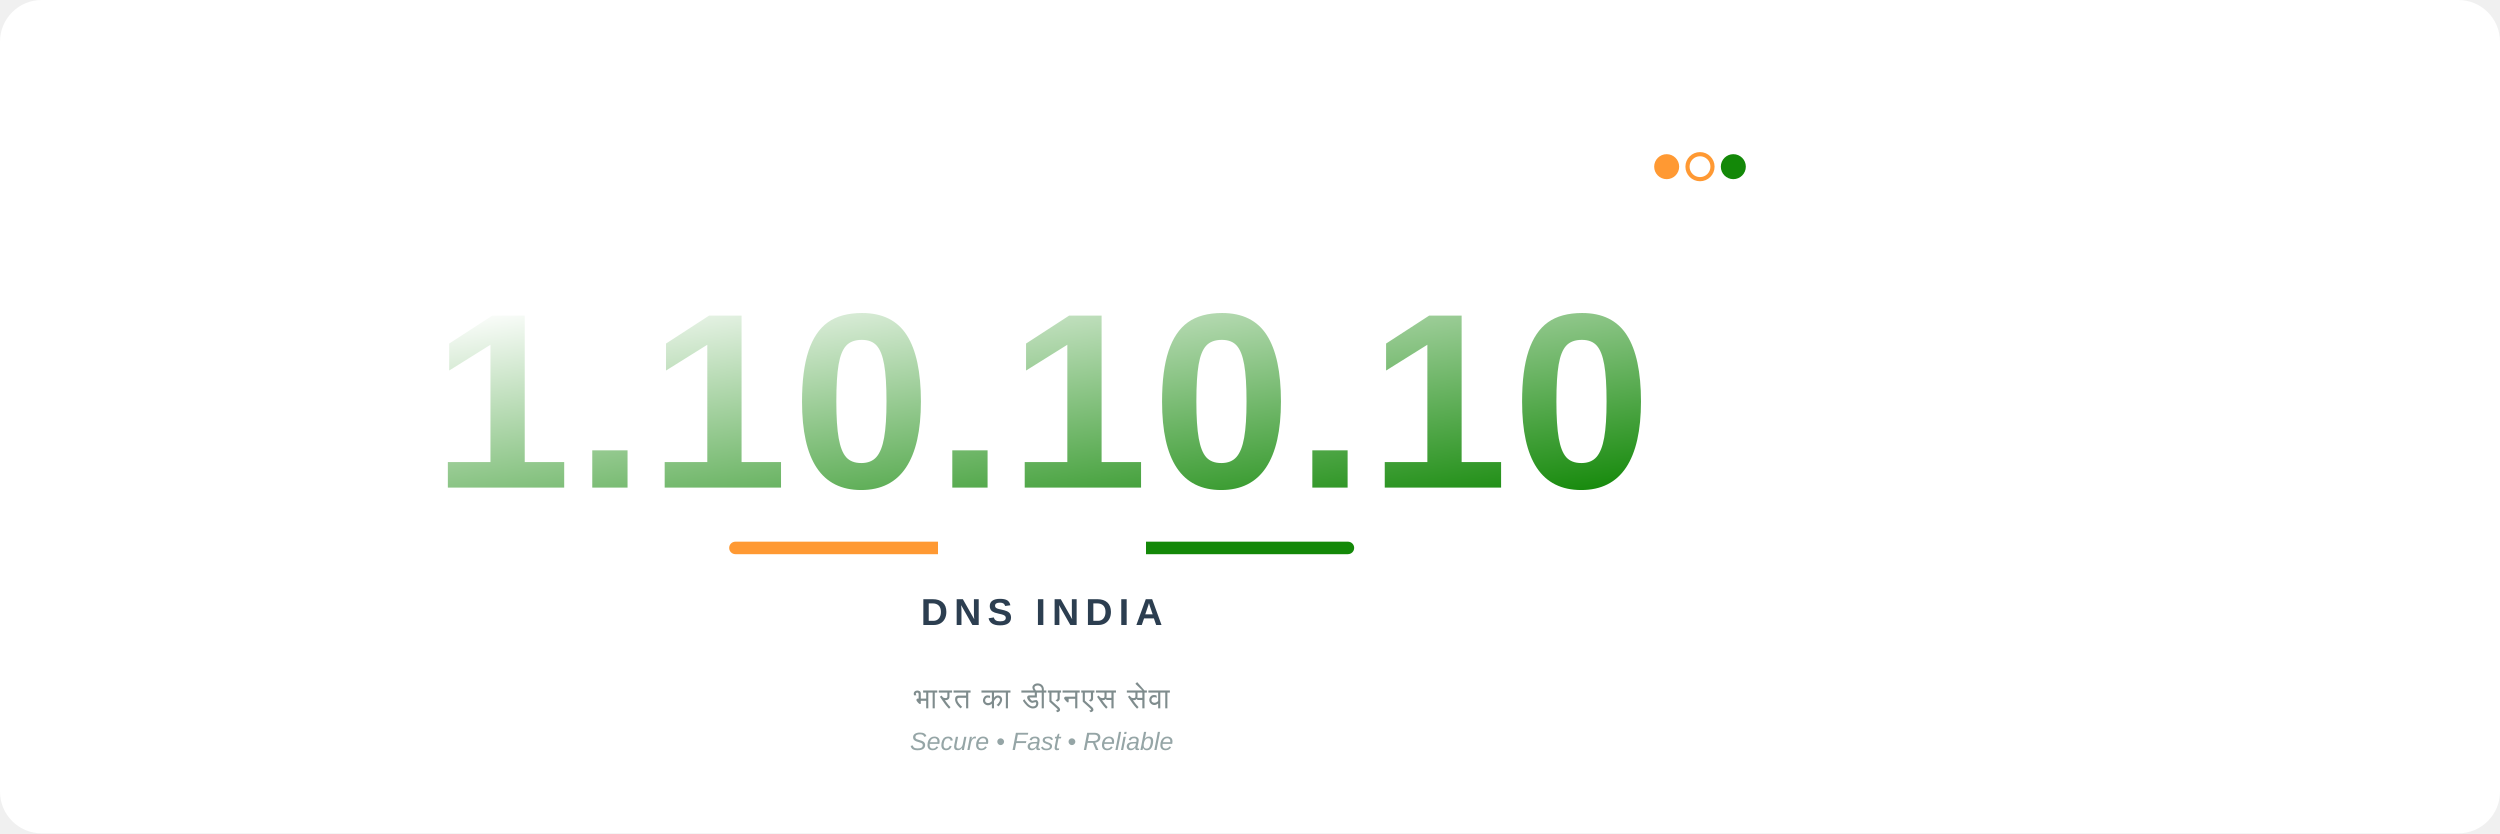
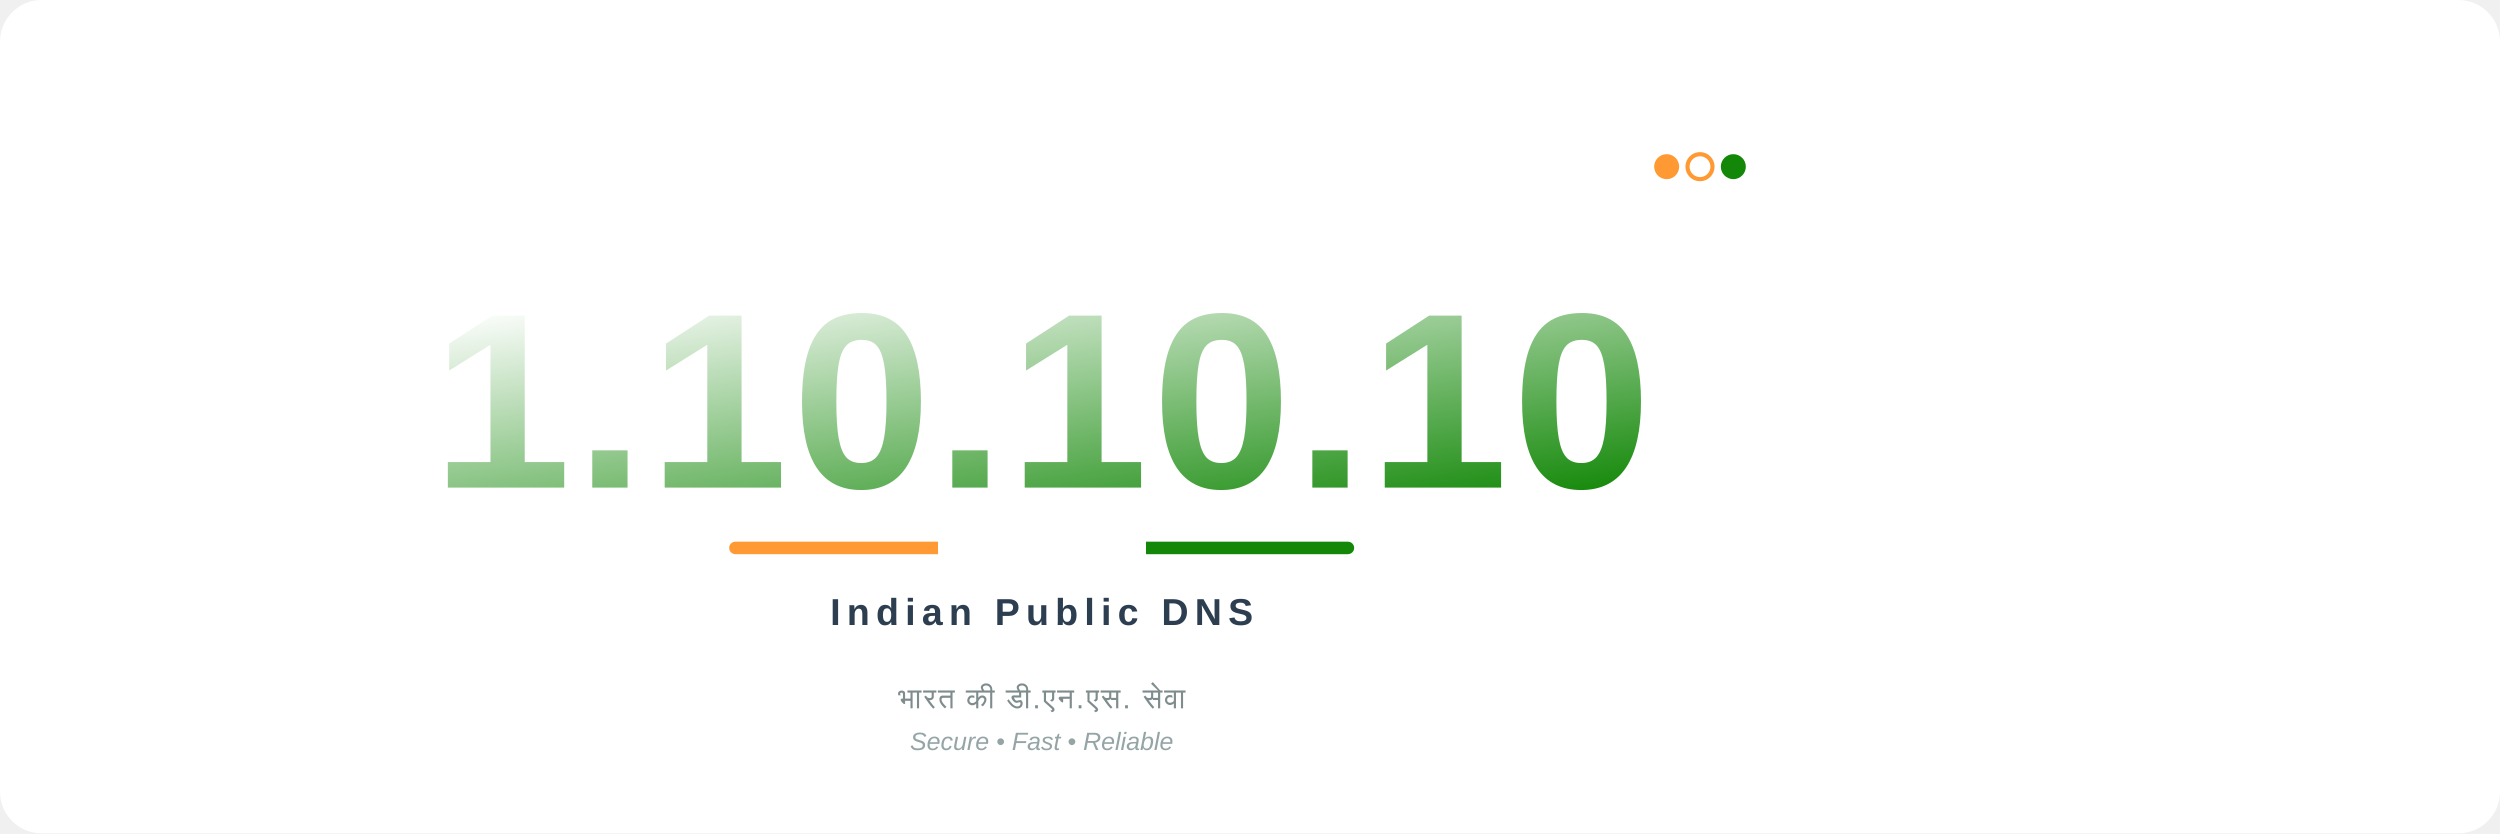
<svg xmlns="http://www.w3.org/2000/svg" width="1200" height="400">
  <defs>
    <linearGradient id="movingGradient" x1="-100%" y1="-100%" x2="100%" y2="100%" gradientUnits="objectBoundingBox">
      <stop offset="0%" stop-color="#FF9933" />
      <stop offset="50%" stop-color="#FFFFFF" />
      <stop offset="100%" stop-color="#138808" />
      <animate attributeName="y1" values="-100%;0%;-100%" dur="3s" repeatCount="indefinite" />
      <animate attributeName="x1" values="-100%;-50%;-100%" dur="3s" repeatCount="indefinite" />
      <animate attributeName="y2" values="100%;200%;100%" dur="3s" repeatCount="indefinite" />
      <animate attributeName="x2" values="100%;150%;100%" dur="3s" repeatCount="indefinite" />
    </linearGradient>
    <linearGradient id="tricolorBar" x1="0%" y1="0%" x2="100%" y2="0%">
      <stop offset="0%" stop-color="#FF9933" />
      <stop offset="33.33%" stop-color="#FF9933" />
      <stop offset="33.33%" stop-color="#FFFFFF" />
      <stop offset="66.66%" stop-color="#FFFFFF" />
      <stop offset="66.66%" stop-color="#138808" />
      <stop offset="100%" stop-color="#138808" />
    </linearGradient>
  </defs>
  <rect x="0" y="0" width="1200" height="400" fill="white" rx="20" />
  <g transform="translate(800, 80)">
    <circle cx="0" cy="0" r="6" fill="#FF9933">
      <animateTransform attributeName="transform" type="scale" values="1;1.2;1" dur="2s" repeatCount="indefinite" />
      <animate attributeName="opacity" values="1;0.7;1" dur="2s" repeatCount="indefinite" />
    </circle>
    <circle cx="16" cy="0" r="6" fill="#FFFFFF" stroke="#FF9933" stroke-width="2">
      <animateTransform attributeName="transform" type="scale" values="1;1.2;1" dur="2s" begin="0.3s" repeatCount="indefinite" />
      <animate attributeName="opacity" values="1;0.7;1" dur="2s" begin="0.3s" repeatCount="indefinite" />
    </circle>
    <circle cx="32" cy="0" r="6" fill="#138808">
      <animateTransform attributeName="transform" type="scale" values="1;1.2;1" dur="2s" begin="0.6s" repeatCount="indefinite" />
      <animate attributeName="opacity" values="1;0.7;1" dur="2s" begin="0.6s" repeatCount="indefinite" />
    </circle>
  </g>
  <text x="500" y="200" text-anchor="middle" dominant-baseline="middle" font-family="Arial, sans-serif" font-size="120" font-weight="900" fill="url(#movingGradient)" letter-spacing="2px">1.10.10.10</text>
  <rect x="350" y="260" width="300" height="6" fill="url(#tricolorBar)" rx="3" filter="url(#barDropShadow)" />
-   <text x="500" y="300" text-anchor="middle" font-family="Arial, sans-serif" font-size="18" font-weight="600" fill="#2c3e50" letter-spacing="3px">DNS INDIA</text>
-   <text x="500" y="340" text-anchor="middle" font-family="Arial, sans-serif" font-size="14" font-weight="500" fill="#7f8c8d" letter-spacing="1px">भारत का डीएनएस सेवा</text>
+   <text x="500" y="300" text-anchor="middle" font-family="Arial, sans-serif" font-size="18" font-weight="600" fill="#2c3e50" letter-spacing="3px">Indian Public DNS</text>
+   <text x="500" y="340" text-anchor="middle" font-family="Arial, sans-serif" font-size="14" font-weight="500" fill="#7f8c8d" letter-spacing="1px">भारत की डी.एन.एस. सेवा</text>
  <text x="500" y="360" text-anchor="middle" font-family="Arial, sans-serif" font-size="12" font-style="italic" fill="#95a5a6">Secure • Fast • Reliable</text>
</svg>
